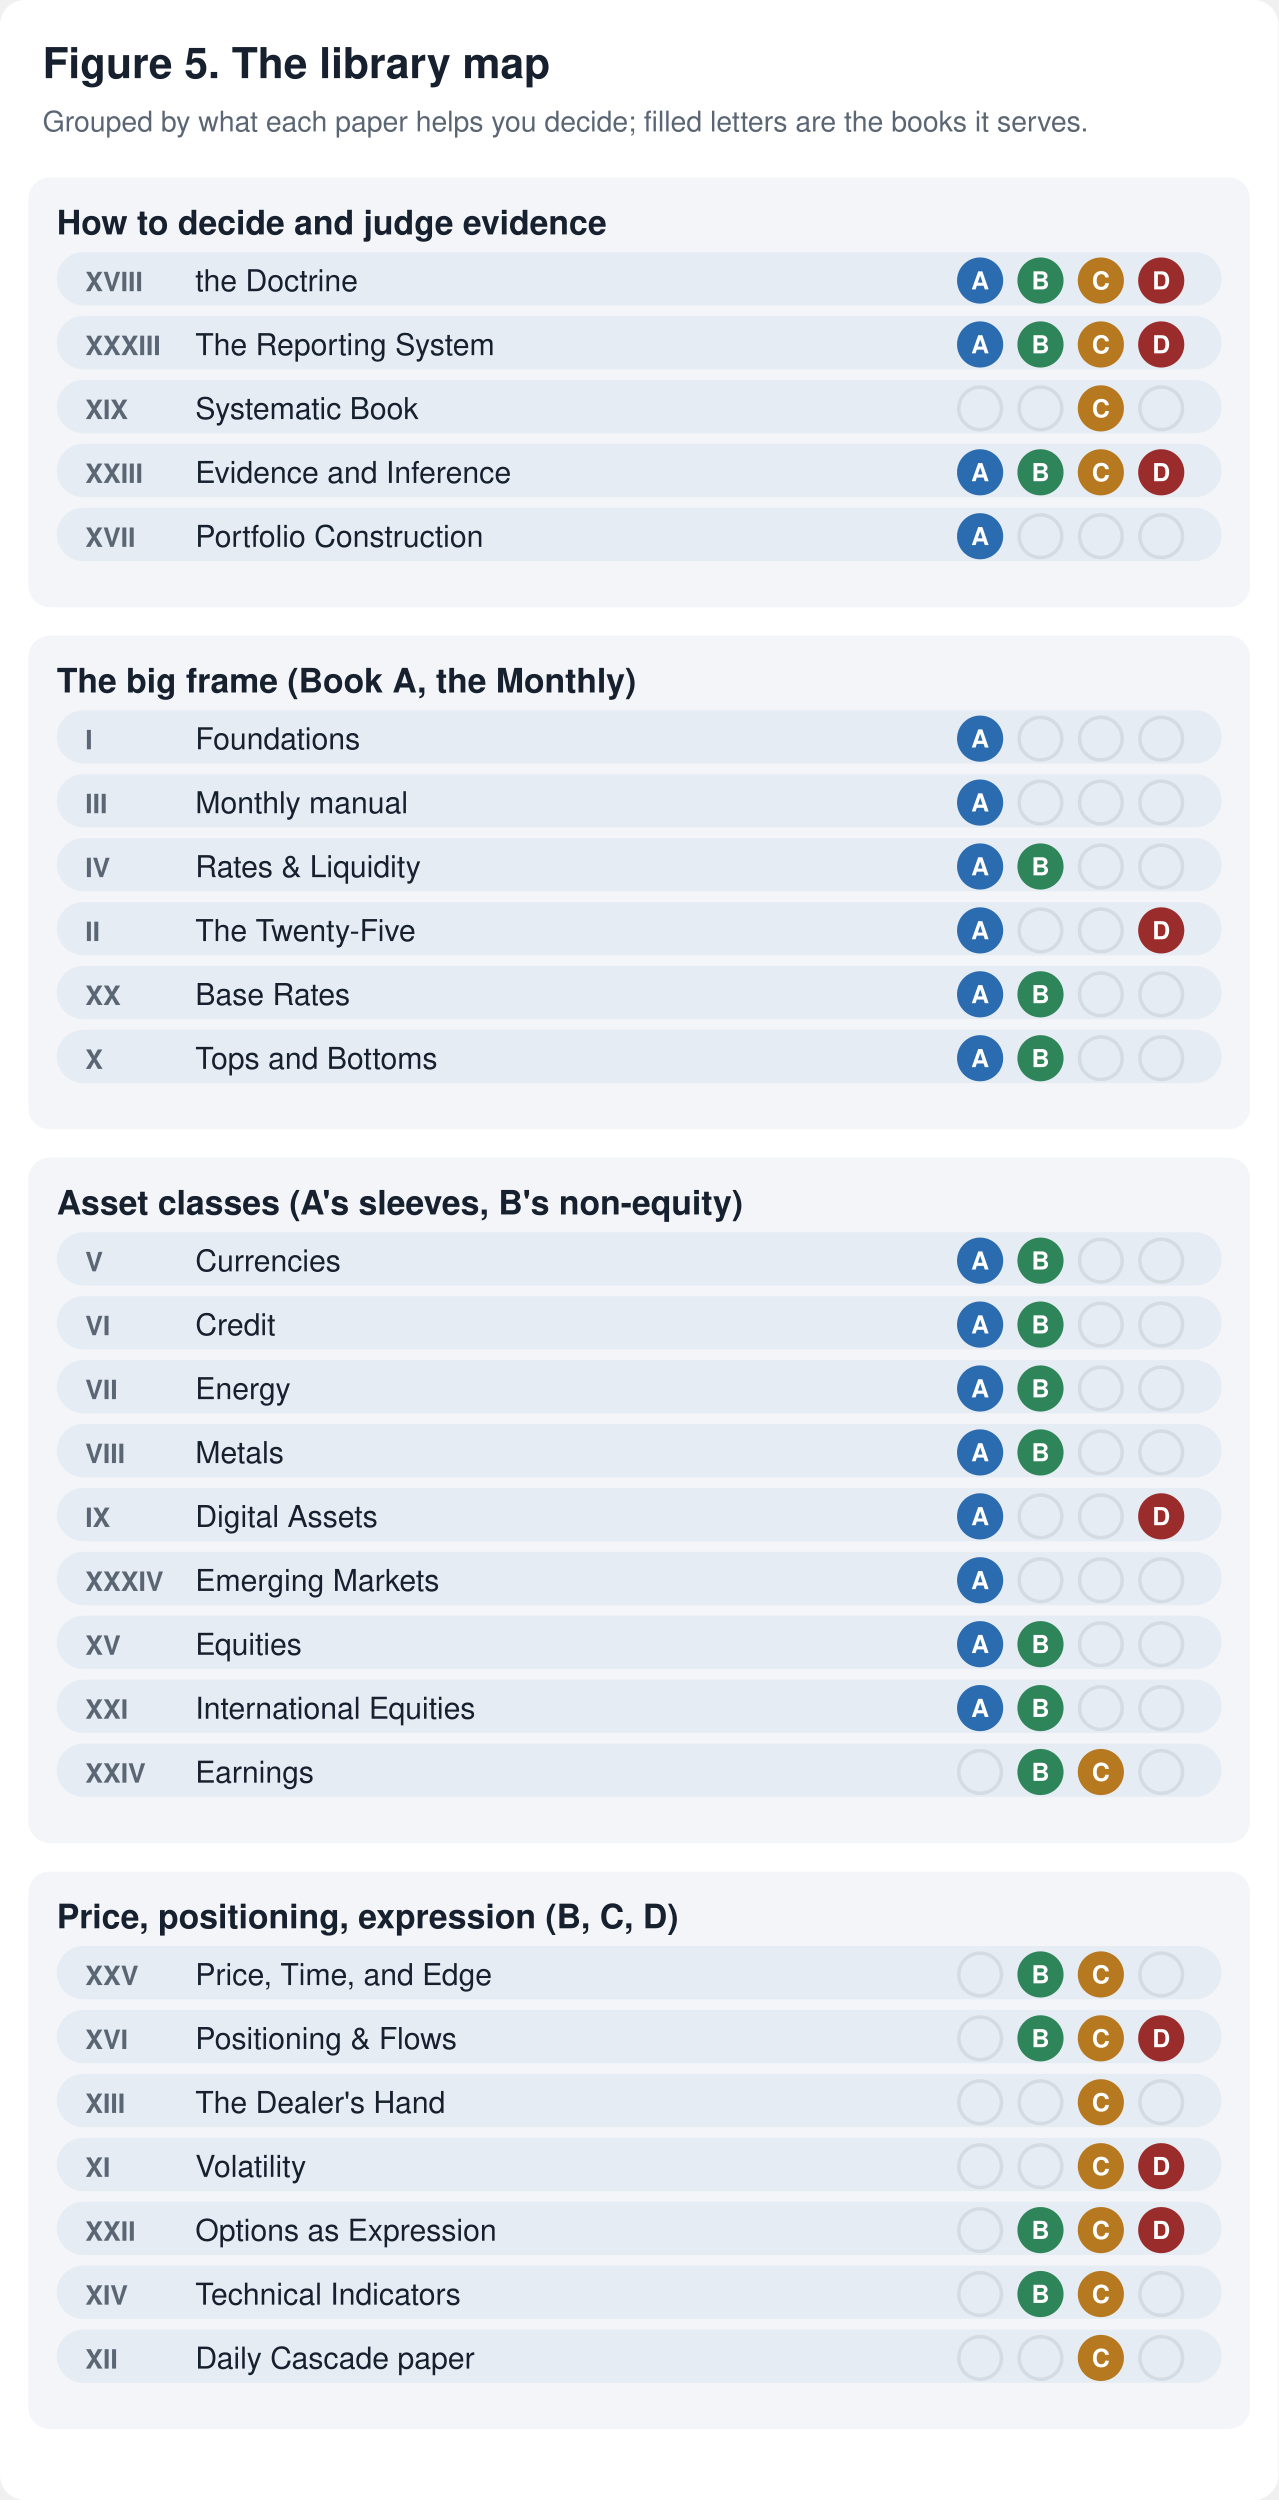
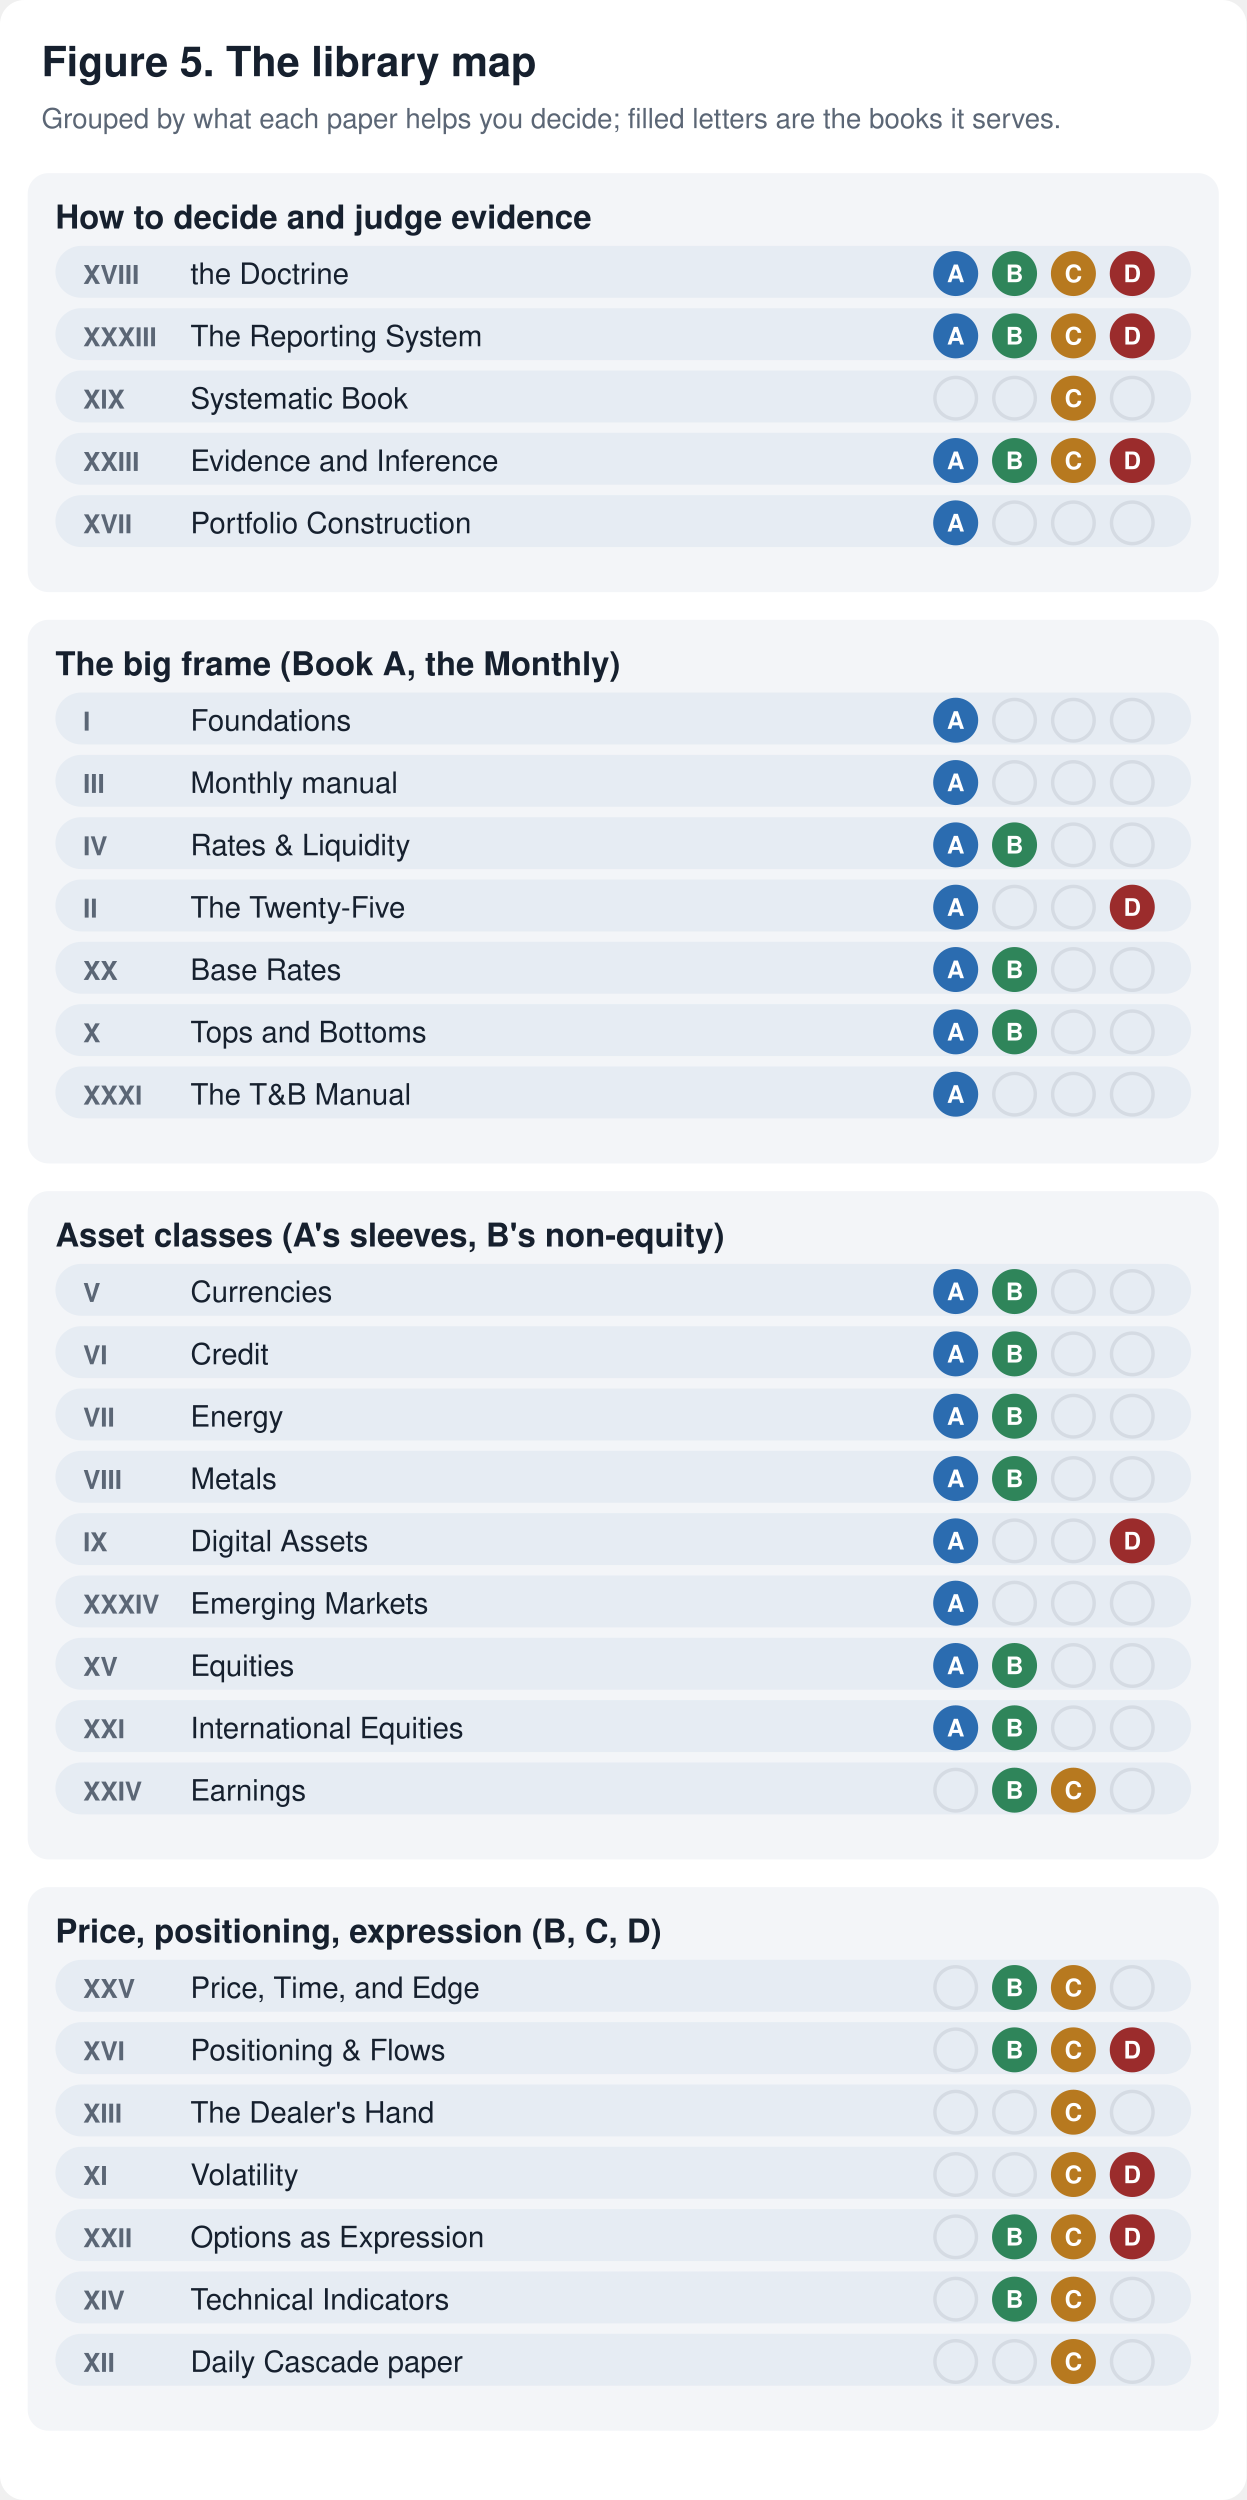
- <svg xmlns="http://www.w3.org/2000/svg" viewBox="0 0 720 1408" role="img" aria-labelledby="t d">
+ <svg xmlns="http://www.w3.org/2000/svg" viewBox="0 0 720 1444" role="img" aria-labelledby="t d">
  <style>
.bg{fill:#ffffff}.panel{fill:#f3f5f8}.ink{fill:#16202e}.mute{fill:#5b6675}
.line{stroke:#9aa5b4}.grid{stroke:#d5dbe3}.box{fill:#0f5c9e}.chat{fill:#c06a12}
.touch{stroke:#16202e}.boxs{stroke:#0f5c9e}.chats{stroke:#c06a12}.onbox{fill:#ffffff}
.pill{fill:#e6ecf3}.bA{fill:#2b6cb0}.bB{fill:#2f855a}.bC{fill:#b7791f}.bD{fill:#9b2c2c}
@media (prefers-color-scheme: dark){
.bg{fill:#121821}.panel{fill:#1b2330}.ink{fill:#e8edf3}.mute{fill:#a3adbb}
.line{stroke:#5f6b7b}.grid{stroke:#2c3646}.box{fill:#5aa2e6}.chat{fill:#f0a14a}
.touch{stroke:#e8edf3}.boxs{stroke:#5aa2e6}.chats{stroke:#f0a14a}.onbox{fill:#121821}
.pill{fill:#243042}.bA{fill:#63a4ff}.bB{fill:#5cc28a}.bC{fill:#e8b04e}.bD{fill:#e07a7a}}
text{font-family:Aptos,'Segoe UI',system-ui,-apple-system,Helvetica,Arial,sans-serif}
</style>
-   <rect class="bg" x="0" y="0" width="720" height="1408" rx="14" />
+   <rect class="bg" x="0" y="0" width="720" height="1444" rx="14" />
  <text class="ink" x="24.0" y="44.0" font-size="24" text-anchor="start" font-weight="700">Figure 5. The library map</text>
  <text class="mute" x="24.0" y="74.0" font-size="16" text-anchor="start" font-weight="400">Grouped by what each paper helps you decide; filled letters are the books it serves.</text>
  <rect class="panel" x="16" y="100" width="688" height="242" rx="12" />
  <text class="ink" x="32.0" y="132.0" font-size="19" text-anchor="start" font-weight="700">How to decide and judge evidence</text>
  <rect class="pill" x="32" y="142" width="656" height="30" rx="15" />
  <text class="mute" x="48.0" y="164.0" font-size="15" text-anchor="start" font-weight="700">XVIII</text>
  <text class="ink" x="110.0" y="164.0" font-size="17" text-anchor="start" font-weight="400">the Doctrine</text>
  <circle class="bA" cx="552" cy="158" r="13" />
  <text class="onbox" x="552.0" y="163.0" font-size="14" text-anchor="middle" font-weight="700">A</text>
  <circle class="bB" cx="586" cy="158" r="13" />
  <text class="onbox" x="586.0" y="163.0" font-size="14" text-anchor="middle" font-weight="700">B</text>
  <circle class="bC" cx="620" cy="158" r="13" />
  <text class="onbox" x="620.0" y="163.0" font-size="14" text-anchor="middle" font-weight="700">C</text>
  <circle class="bD" cx="654" cy="158" r="13" />
  <text class="onbox" x="654.0" y="163.0" font-size="14" text-anchor="middle" font-weight="700">D</text>
  <rect class="pill" x="32" y="178" width="656" height="30" rx="15" />
  <text class="mute" x="48.0" y="200.0" font-size="15" text-anchor="start" font-weight="700">XXXIII</text>
  <text class="ink" x="110.0" y="200.0" font-size="17" text-anchor="start" font-weight="400">The Reporting System</text>
  <circle class="bA" cx="552" cy="194" r="13" />
  <text class="onbox" x="552.0" y="199.0" font-size="14" text-anchor="middle" font-weight="700">A</text>
  <circle class="bB" cx="586" cy="194" r="13" />
  <text class="onbox" x="586.0" y="199.0" font-size="14" text-anchor="middle" font-weight="700">B</text>
  <circle class="bC" cx="620" cy="194" r="13" />
  <text class="onbox" x="620.0" y="199.0" font-size="14" text-anchor="middle" font-weight="700">C</text>
  <circle class="bD" cx="654" cy="194" r="13" />
  <text class="onbox" x="654.0" y="199.0" font-size="14" text-anchor="middle" font-weight="700">D</text>
  <rect class="pill" x="32" y="214" width="656" height="30" rx="15" />
  <text class="mute" x="48.0" y="236.0" font-size="15" text-anchor="start" font-weight="700">XIX</text>
  <text class="ink" x="110.0" y="236.0" font-size="17" text-anchor="start" font-weight="400">Systematic Book</text>
  <circle fill="none" class="grid" stroke-width="2" cx="552" cy="230" r="12" />
  <circle fill="none" class="grid" stroke-width="2" cx="586" cy="230" r="12" />
  <circle class="bC" cx="620" cy="230" r="13" />
  <text class="onbox" x="620.0" y="235.0" font-size="14" text-anchor="middle" font-weight="700">C</text>
  <circle fill="none" class="grid" stroke-width="2" cx="654" cy="230" r="12" />
  <rect class="pill" x="32" y="250" width="656" height="30" rx="15" />
  <text class="mute" x="48.0" y="272.0" font-size="15" text-anchor="start" font-weight="700">XXIII</text>
  <text class="ink" x="110.0" y="272.0" font-size="17" text-anchor="start" font-weight="400">Evidence and Inference</text>
  <circle class="bA" cx="552" cy="266" r="13" />
  <text class="onbox" x="552.0" y="271.0" font-size="14" text-anchor="middle" font-weight="700">A</text>
  <circle class="bB" cx="586" cy="266" r="13" />
  <text class="onbox" x="586.0" y="271.0" font-size="14" text-anchor="middle" font-weight="700">B</text>
  <circle class="bC" cx="620" cy="266" r="13" />
  <text class="onbox" x="620.0" y="271.0" font-size="14" text-anchor="middle" font-weight="700">C</text>
  <circle class="bD" cx="654" cy="266" r="13" />
  <text class="onbox" x="654.0" y="271.0" font-size="14" text-anchor="middle" font-weight="700">D</text>
  <rect class="pill" x="32" y="286" width="656" height="30" rx="15" />
  <text class="mute" x="48.0" y="308.0" font-size="15" text-anchor="start" font-weight="700">XVII</text>
  <text class="ink" x="110.0" y="308.0" font-size="17" text-anchor="start" font-weight="400">Portfolio Construction</text>
  <circle class="bA" cx="552" cy="302" r="13" />
  <text class="onbox" x="552.0" y="307.0" font-size="14" text-anchor="middle" font-weight="700">A</text>
  <circle fill="none" class="grid" stroke-width="2" cx="586" cy="302" r="12" />
  <circle fill="none" class="grid" stroke-width="2" cx="620" cy="302" r="12" />
  <circle fill="none" class="grid" stroke-width="2" cx="654" cy="302" r="12" />
-   <rect class="panel" x="16" y="358" width="688" height="278" rx="12" />
+   <rect class="panel" x="16" y="358" width="688" height="314" rx="12" />
  <text class="ink" x="32.0" y="390.0" font-size="19" text-anchor="start" font-weight="700">The big frame (Book A, the Monthly)</text>
  <rect class="pill" x="32" y="400" width="656" height="30" rx="15" />
  <text class="mute" x="48.0" y="422.0" font-size="15" text-anchor="start" font-weight="700">I</text>
  <text class="ink" x="110.0" y="422.0" font-size="17" text-anchor="start" font-weight="400">Foundations</text>
  <circle class="bA" cx="552" cy="416" r="13" />
  <text class="onbox" x="552.0" y="421.0" font-size="14" text-anchor="middle" font-weight="700">A</text>
  <circle fill="none" class="grid" stroke-width="2" cx="586" cy="416" r="12" />
  <circle fill="none" class="grid" stroke-width="2" cx="620" cy="416" r="12" />
  <circle fill="none" class="grid" stroke-width="2" cx="654" cy="416" r="12" />
  <rect class="pill" x="32" y="436" width="656" height="30" rx="15" />
  <text class="mute" x="48.0" y="458.0" font-size="15" text-anchor="start" font-weight="700">III</text>
  <text class="ink" x="110.0" y="458.0" font-size="17" text-anchor="start" font-weight="400">Monthly manual</text>
  <circle class="bA" cx="552" cy="452" r="13" />
  <text class="onbox" x="552.0" y="457.0" font-size="14" text-anchor="middle" font-weight="700">A</text>
  <circle fill="none" class="grid" stroke-width="2" cx="586" cy="452" r="12" />
  <circle fill="none" class="grid" stroke-width="2" cx="620" cy="452" r="12" />
  <circle fill="none" class="grid" stroke-width="2" cx="654" cy="452" r="12" />
  <rect class="pill" x="32" y="472" width="656" height="30" rx="15" />
  <text class="mute" x="48.0" y="494.0" font-size="15" text-anchor="start" font-weight="700">IV</text>
  <text class="ink" x="110.0" y="494.0" font-size="17" text-anchor="start" font-weight="400">Rates &amp; Liquidity</text>
  <circle class="bA" cx="552" cy="488" r="13" />
  <text class="onbox" x="552.0" y="493.0" font-size="14" text-anchor="middle" font-weight="700">A</text>
  <circle class="bB" cx="586" cy="488" r="13" />
  <text class="onbox" x="586.0" y="493.0" font-size="14" text-anchor="middle" font-weight="700">B</text>
  <circle fill="none" class="grid" stroke-width="2" cx="620" cy="488" r="12" />
  <circle fill="none" class="grid" stroke-width="2" cx="654" cy="488" r="12" />
  <rect class="pill" x="32" y="508" width="656" height="30" rx="15" />
  <text class="mute" x="48.0" y="530.0" font-size="15" text-anchor="start" font-weight="700">II</text>
  <text class="ink" x="110.0" y="530.0" font-size="17" text-anchor="start" font-weight="400">The Twenty-Five</text>
  <circle class="bA" cx="552" cy="524" r="13" />
  <text class="onbox" x="552.0" y="529.0" font-size="14" text-anchor="middle" font-weight="700">A</text>
  <circle fill="none" class="grid" stroke-width="2" cx="586" cy="524" r="12" />
  <circle fill="none" class="grid" stroke-width="2" cx="620" cy="524" r="12" />
  <circle class="bD" cx="654" cy="524" r="13" />
  <text class="onbox" x="654.0" y="529.0" font-size="14" text-anchor="middle" font-weight="700">D</text>
  <rect class="pill" x="32" y="544" width="656" height="30" rx="15" />
  <text class="mute" x="48.0" y="566.0" font-size="15" text-anchor="start" font-weight="700">XX</text>
  <text class="ink" x="110.0" y="566.0" font-size="17" text-anchor="start" font-weight="400">Base Rates</text>
  <circle class="bA" cx="552" cy="560" r="13" />
  <text class="onbox" x="552.0" y="565.0" font-size="14" text-anchor="middle" font-weight="700">A</text>
  <circle class="bB" cx="586" cy="560" r="13" />
  <text class="onbox" x="586.0" y="565.0" font-size="14" text-anchor="middle" font-weight="700">B</text>
  <circle fill="none" class="grid" stroke-width="2" cx="620" cy="560" r="12" />
  <circle fill="none" class="grid" stroke-width="2" cx="654" cy="560" r="12" />
  <rect class="pill" x="32" y="580" width="656" height="30" rx="15" />
  <text class="mute" x="48.0" y="602.0" font-size="15" text-anchor="start" font-weight="700">X</text>
  <text class="ink" x="110.0" y="602.0" font-size="17" text-anchor="start" font-weight="400">Tops and Bottoms</text>
  <circle class="bA" cx="552" cy="596" r="13" />
  <text class="onbox" x="552.0" y="601.0" font-size="14" text-anchor="middle" font-weight="700">A</text>
  <circle class="bB" cx="586" cy="596" r="13" />
  <text class="onbox" x="586.0" y="601.0" font-size="14" text-anchor="middle" font-weight="700">B</text>
  <circle fill="none" class="grid" stroke-width="2" cx="620" cy="596" r="12" />
  <circle fill="none" class="grid" stroke-width="2" cx="654" cy="596" r="12" />
-   <rect class="panel" x="16" y="652" width="688" height="386" rx="12" />
-   <text class="ink" x="32.0" y="684.0" font-size="19" text-anchor="start" font-weight="700">Asset classes (A's sleeves, B's non-equity)</text>
-   <rect class="pill" x="32" y="694" width="656" height="30" rx="15" />
-   <text class="mute" x="48.0" y="716.0" font-size="15" text-anchor="start" font-weight="700">V</text>
-   <text class="ink" x="110.0" y="716.0" font-size="17" text-anchor="start" font-weight="400">Currencies</text>
-   <circle class="bA" cx="552" cy="710" r="13" />
-   <text class="onbox" x="552.0" y="715.0" font-size="14" text-anchor="middle" font-weight="700">A</text>
-   <circle class="bB" cx="586" cy="710" r="13" />
-   <text class="onbox" x="586.0" y="715.0" font-size="14" text-anchor="middle" font-weight="700">B</text>
-   <circle fill="none" class="grid" stroke-width="2" cx="620" cy="710" r="12" />
-   <circle fill="none" class="grid" stroke-width="2" cx="654" cy="710" r="12" />
+   <rect class="pill" x="32" y="616" width="656" height="30" rx="15" />
+   <text class="mute" x="48.0" y="638.0" font-size="15" text-anchor="start" font-weight="700">XXXI</text>
+   <text class="ink" x="110.0" y="638.0" font-size="17" text-anchor="start" font-weight="400">The T&amp;B Manual</text>
+   <circle class="bA" cx="552" cy="632" r="13" />
+   <text class="onbox" x="552.0" y="637.0" font-size="14" text-anchor="middle" font-weight="700">A</text>
+   <circle fill="none" class="grid" stroke-width="2" cx="586" cy="632" r="12" />
+   <circle fill="none" class="grid" stroke-width="2" cx="620" cy="632" r="12" />
+   <circle fill="none" class="grid" stroke-width="2" cx="654" cy="632" r="12" />
+   <rect class="panel" x="16" y="688" width="688" height="386" rx="12" />
+   <text class="ink" x="32.0" y="720.0" font-size="19" text-anchor="start" font-weight="700">Asset classes (A's sleeves, B's non-equity)</text>
  <rect class="pill" x="32" y="730" width="656" height="30" rx="15" />
-   <text class="mute" x="48.0" y="752.0" font-size="15" text-anchor="start" font-weight="700">VI</text>
-   <text class="ink" x="110.0" y="752.0" font-size="17" text-anchor="start" font-weight="400">Credit</text>
+   <text class="mute" x="48.0" y="752.0" font-size="15" text-anchor="start" font-weight="700">V</text>
+   <text class="ink" x="110.0" y="752.0" font-size="17" text-anchor="start" font-weight="400">Currencies</text>
  <circle class="bA" cx="552" cy="746" r="13" />
  <text class="onbox" x="552.0" y="751.0" font-size="14" text-anchor="middle" font-weight="700">A</text>
  <circle class="bB" cx="586" cy="746" r="13" />
  <text class="onbox" x="586.0" y="751.0" font-size="14" text-anchor="middle" font-weight="700">B</text>
  <circle fill="none" class="grid" stroke-width="2" cx="620" cy="746" r="12" />
  <circle fill="none" class="grid" stroke-width="2" cx="654" cy="746" r="12" />
  <rect class="pill" x="32" y="766" width="656" height="30" rx="15" />
-   <text class="mute" x="48.0" y="788.0" font-size="15" text-anchor="start" font-weight="700">VII</text>
-   <text class="ink" x="110.0" y="788.0" font-size="17" text-anchor="start" font-weight="400">Energy</text>
+   <text class="mute" x="48.0" y="788.0" font-size="15" text-anchor="start" font-weight="700">VI</text>
+   <text class="ink" x="110.0" y="788.0" font-size="17" text-anchor="start" font-weight="400">Credit</text>
  <circle class="bA" cx="552" cy="782" r="13" />
  <text class="onbox" x="552.0" y="787.0" font-size="14" text-anchor="middle" font-weight="700">A</text>
  <circle class="bB" cx="586" cy="782" r="13" />
  <text class="onbox" x="586.0" y="787.0" font-size="14" text-anchor="middle" font-weight="700">B</text>
  <circle fill="none" class="grid" stroke-width="2" cx="620" cy="782" r="12" />
  <circle fill="none" class="grid" stroke-width="2" cx="654" cy="782" r="12" />
  <rect class="pill" x="32" y="802" width="656" height="30" rx="15" />
-   <text class="mute" x="48.0" y="824.0" font-size="15" text-anchor="start" font-weight="700">VIII</text>
-   <text class="ink" x="110.0" y="824.0" font-size="17" text-anchor="start" font-weight="400">Metals</text>
+   <text class="mute" x="48.0" y="824.0" font-size="15" text-anchor="start" font-weight="700">VII</text>
+   <text class="ink" x="110.0" y="824.0" font-size="17" text-anchor="start" font-weight="400">Energy</text>
  <circle class="bA" cx="552" cy="818" r="13" />
  <text class="onbox" x="552.0" y="823.0" font-size="14" text-anchor="middle" font-weight="700">A</text>
  <circle class="bB" cx="586" cy="818" r="13" />
  <text class="onbox" x="586.0" y="823.0" font-size="14" text-anchor="middle" font-weight="700">B</text>
  <circle fill="none" class="grid" stroke-width="2" cx="620" cy="818" r="12" />
  <circle fill="none" class="grid" stroke-width="2" cx="654" cy="818" r="12" />
  <rect class="pill" x="32" y="838" width="656" height="30" rx="15" />
-   <text class="mute" x="48.0" y="860.0" font-size="15" text-anchor="start" font-weight="700">IX</text>
-   <text class="ink" x="110.0" y="860.0" font-size="17" text-anchor="start" font-weight="400">Digital Assets</text>
+   <text class="mute" x="48.0" y="860.0" font-size="15" text-anchor="start" font-weight="700">VIII</text>
+   <text class="ink" x="110.0" y="860.0" font-size="17" text-anchor="start" font-weight="400">Metals</text>
  <circle class="bA" cx="552" cy="854" r="13" />
  <text class="onbox" x="552.0" y="859.0" font-size="14" text-anchor="middle" font-weight="700">A</text>
-   <circle fill="none" class="grid" stroke-width="2" cx="586" cy="854" r="12" />
+   <circle class="bB" cx="586" cy="854" r="13" />
+   <text class="onbox" x="586.0" y="859.0" font-size="14" text-anchor="middle" font-weight="700">B</text>
  <circle fill="none" class="grid" stroke-width="2" cx="620" cy="854" r="12" />
-   <circle class="bD" cx="654" cy="854" r="13" />
-   <text class="onbox" x="654.0" y="859.0" font-size="14" text-anchor="middle" font-weight="700">D</text>
+   <circle fill="none" class="grid" stroke-width="2" cx="654" cy="854" r="12" />
  <rect class="pill" x="32" y="874" width="656" height="30" rx="15" />
-   <text class="mute" x="48.0" y="896.0" font-size="15" text-anchor="start" font-weight="700">XXXIV</text>
-   <text class="ink" x="110.0" y="896.0" font-size="17" text-anchor="start" font-weight="400">Emerging Markets</text>
+   <text class="mute" x="48.0" y="896.0" font-size="15" text-anchor="start" font-weight="700">IX</text>
+   <text class="ink" x="110.0" y="896.0" font-size="17" text-anchor="start" font-weight="400">Digital Assets</text>
  <circle class="bA" cx="552" cy="890" r="13" />
  <text class="onbox" x="552.0" y="895.0" font-size="14" text-anchor="middle" font-weight="700">A</text>
  <circle fill="none" class="grid" stroke-width="2" cx="586" cy="890" r="12" />
  <circle fill="none" class="grid" stroke-width="2" cx="620" cy="890" r="12" />
-   <circle fill="none" class="grid" stroke-width="2" cx="654" cy="890" r="12" />
+   <circle class="bD" cx="654" cy="890" r="13" />
+   <text class="onbox" x="654.0" y="895.0" font-size="14" text-anchor="middle" font-weight="700">D</text>
  <rect class="pill" x="32" y="910" width="656" height="30" rx="15" />
-   <text class="mute" x="48.0" y="932.0" font-size="15" text-anchor="start" font-weight="700">XV</text>
-   <text class="ink" x="110.0" y="932.0" font-size="17" text-anchor="start" font-weight="400">Equities</text>
+   <text class="mute" x="48.0" y="932.0" font-size="15" text-anchor="start" font-weight="700">XXXIV</text>
+   <text class="ink" x="110.0" y="932.0" font-size="17" text-anchor="start" font-weight="400">Emerging Markets</text>
  <circle class="bA" cx="552" cy="926" r="13" />
  <text class="onbox" x="552.0" y="931.0" font-size="14" text-anchor="middle" font-weight="700">A</text>
-   <circle class="bB" cx="586" cy="926" r="13" />
-   <text class="onbox" x="586.0" y="931.0" font-size="14" text-anchor="middle" font-weight="700">B</text>
+   <circle fill="none" class="grid" stroke-width="2" cx="586" cy="926" r="12" />
  <circle fill="none" class="grid" stroke-width="2" cx="620" cy="926" r="12" />
  <circle fill="none" class="grid" stroke-width="2" cx="654" cy="926" r="12" />
  <rect class="pill" x="32" y="946" width="656" height="30" rx="15" />
-   <text class="mute" x="48.0" y="968.0" font-size="15" text-anchor="start" font-weight="700">XXI</text>
-   <text class="ink" x="110.0" y="968.0" font-size="17" text-anchor="start" font-weight="400">International Equities</text>
+   <text class="mute" x="48.0" y="968.0" font-size="15" text-anchor="start" font-weight="700">XV</text>
+   <text class="ink" x="110.0" y="968.0" font-size="17" text-anchor="start" font-weight="400">Equities</text>
  <circle class="bA" cx="552" cy="962" r="13" />
  <text class="onbox" x="552.0" y="967.0" font-size="14" text-anchor="middle" font-weight="700">A</text>
  <circle class="bB" cx="586" cy="962" r="13" />
  <text class="onbox" x="586.0" y="967.0" font-size="14" text-anchor="middle" font-weight="700">B</text>
  <circle fill="none" class="grid" stroke-width="2" cx="620" cy="962" r="12" />
  <circle fill="none" class="grid" stroke-width="2" cx="654" cy="962" r="12" />
  <rect class="pill" x="32" y="982" width="656" height="30" rx="15" />
-   <text class="mute" x="48.0" y="1004.0" font-size="15" text-anchor="start" font-weight="700">XXIV</text>
-   <text class="ink" x="110.0" y="1004.0" font-size="17" text-anchor="start" font-weight="400">Earnings</text>
-   <circle fill="none" class="grid" stroke-width="2" cx="552" cy="998" r="12" />
+   <text class="mute" x="48.0" y="1004.0" font-size="15" text-anchor="start" font-weight="700">XXI</text>
+   <text class="ink" x="110.0" y="1004.0" font-size="17" text-anchor="start" font-weight="400">International Equities</text>
+   <circle class="bA" cx="552" cy="998" r="13" />
+   <text class="onbox" x="552.0" y="1003.0" font-size="14" text-anchor="middle" font-weight="700">A</text>
  <circle class="bB" cx="586" cy="998" r="13" />
  <text class="onbox" x="586.0" y="1003.0" font-size="14" text-anchor="middle" font-weight="700">B</text>
-   <circle class="bC" cx="620" cy="998" r="13" />
-   <text class="onbox" x="620.0" y="1003.0" font-size="14" text-anchor="middle" font-weight="700">C</text>
+   <circle fill="none" class="grid" stroke-width="2" cx="620" cy="998" r="12" />
  <circle fill="none" class="grid" stroke-width="2" cx="654" cy="998" r="12" />
-   <rect class="panel" x="16" y="1054" width="688" height="314" rx="12" />
-   <text class="ink" x="32.0" y="1086.0" font-size="19" text-anchor="start" font-weight="700">Price, positioning, expression (B, C, D)</text>
-   <rect class="pill" x="32" y="1096" width="656" height="30" rx="15" />
-   <text class="mute" x="48.0" y="1118.0" font-size="15" text-anchor="start" font-weight="700">XXV</text>
-   <text class="ink" x="110.0" y="1118.0" font-size="17" text-anchor="start" font-weight="400">Price, Time, and Edge</text>
-   <circle fill="none" class="grid" stroke-width="2" cx="552" cy="1112" r="12" />
-   <circle class="bB" cx="586" cy="1112" r="13" />
-   <text class="onbox" x="586.0" y="1117.0" font-size="14" text-anchor="middle" font-weight="700">B</text>
-   <circle class="bC" cx="620" cy="1112" r="13" />
-   <text class="onbox" x="620.0" y="1117.0" font-size="14" text-anchor="middle" font-weight="700">C</text>
-   <circle fill="none" class="grid" stroke-width="2" cx="654" cy="1112" r="12" />
+   <rect class="pill" x="32" y="1018" width="656" height="30" rx="15" />
+   <text class="mute" x="48.0" y="1040.0" font-size="15" text-anchor="start" font-weight="700">XXIV</text>
+   <text class="ink" x="110.0" y="1040.0" font-size="17" text-anchor="start" font-weight="400">Earnings</text>
+   <circle fill="none" class="grid" stroke-width="2" cx="552" cy="1034" r="12" />
+   <circle class="bB" cx="586" cy="1034" r="13" />
+   <text class="onbox" x="586.0" y="1039.0" font-size="14" text-anchor="middle" font-weight="700">B</text>
+   <circle class="bC" cx="620" cy="1034" r="13" />
+   <text class="onbox" x="620.0" y="1039.0" font-size="14" text-anchor="middle" font-weight="700">C</text>
+   <circle fill="none" class="grid" stroke-width="2" cx="654" cy="1034" r="12" />
+   <rect class="panel" x="16" y="1090" width="688" height="314" rx="12" />
+   <text class="ink" x="32.0" y="1122.0" font-size="19" text-anchor="start" font-weight="700">Price, positioning, expression (B, C, D)</text>
  <rect class="pill" x="32" y="1132" width="656" height="30" rx="15" />
-   <text class="mute" x="48.0" y="1154.0" font-size="15" text-anchor="start" font-weight="700">XVI</text>
-   <text class="ink" x="110.0" y="1154.0" font-size="17" text-anchor="start" font-weight="400">Positioning &amp; Flows</text>
+   <text class="mute" x="48.0" y="1154.0" font-size="15" text-anchor="start" font-weight="700">XXV</text>
+   <text class="ink" x="110.0" y="1154.0" font-size="17" text-anchor="start" font-weight="400">Price, Time, and Edge</text>
  <circle fill="none" class="grid" stroke-width="2" cx="552" cy="1148" r="12" />
  <circle class="bB" cx="586" cy="1148" r="13" />
  <text class="onbox" x="586.0" y="1153.0" font-size="14" text-anchor="middle" font-weight="700">B</text>
  <circle class="bC" cx="620" cy="1148" r="13" />
  <text class="onbox" x="620.0" y="1153.0" font-size="14" text-anchor="middle" font-weight="700">C</text>
-   <circle class="bD" cx="654" cy="1148" r="13" />
-   <text class="onbox" x="654.0" y="1153.0" font-size="14" text-anchor="middle" font-weight="700">D</text>
+   <circle fill="none" class="grid" stroke-width="2" cx="654" cy="1148" r="12" />
  <rect class="pill" x="32" y="1168" width="656" height="30" rx="15" />
-   <text class="mute" x="48.0" y="1190.0" font-size="15" text-anchor="start" font-weight="700">XIII</text>
-   <text class="ink" x="110.0" y="1190.0" font-size="17" text-anchor="start" font-weight="400">The Dealer's Hand</text>
+   <text class="mute" x="48.0" y="1190.0" font-size="15" text-anchor="start" font-weight="700">XVI</text>
+   <text class="ink" x="110.0" y="1190.0" font-size="17" text-anchor="start" font-weight="400">Positioning &amp; Flows</text>
  <circle fill="none" class="grid" stroke-width="2" cx="552" cy="1184" r="12" />
-   <circle fill="none" class="grid" stroke-width="2" cx="586" cy="1184" r="12" />
+   <circle class="bB" cx="586" cy="1184" r="13" />
+   <text class="onbox" x="586.0" y="1189.0" font-size="14" text-anchor="middle" font-weight="700">B</text>
  <circle class="bC" cx="620" cy="1184" r="13" />
  <text class="onbox" x="620.0" y="1189.0" font-size="14" text-anchor="middle" font-weight="700">C</text>
-   <circle fill="none" class="grid" stroke-width="2" cx="654" cy="1184" r="12" />
+   <circle class="bD" cx="654" cy="1184" r="13" />
+   <text class="onbox" x="654.0" y="1189.0" font-size="14" text-anchor="middle" font-weight="700">D</text>
  <rect class="pill" x="32" y="1204" width="656" height="30" rx="15" />
-   <text class="mute" x="48.0" y="1226.0" font-size="15" text-anchor="start" font-weight="700">XI</text>
-   <text class="ink" x="110.0" y="1226.0" font-size="17" text-anchor="start" font-weight="400">Volatility</text>
+   <text class="mute" x="48.0" y="1226.0" font-size="15" text-anchor="start" font-weight="700">XIII</text>
+   <text class="ink" x="110.0" y="1226.0" font-size="17" text-anchor="start" font-weight="400">The Dealer's Hand</text>
  <circle fill="none" class="grid" stroke-width="2" cx="552" cy="1220" r="12" />
  <circle fill="none" class="grid" stroke-width="2" cx="586" cy="1220" r="12" />
  <circle class="bC" cx="620" cy="1220" r="13" />
  <text class="onbox" x="620.0" y="1225.0" font-size="14" text-anchor="middle" font-weight="700">C</text>
-   <circle class="bD" cx="654" cy="1220" r="13" />
-   <text class="onbox" x="654.0" y="1225.0" font-size="14" text-anchor="middle" font-weight="700">D</text>
+   <circle fill="none" class="grid" stroke-width="2" cx="654" cy="1220" r="12" />
  <rect class="pill" x="32" y="1240" width="656" height="30" rx="15" />
-   <text class="mute" x="48.0" y="1262.0" font-size="15" text-anchor="start" font-weight="700">XXII</text>
-   <text class="ink" x="110.0" y="1262.0" font-size="17" text-anchor="start" font-weight="400">Options as Expression</text>
+   <text class="mute" x="48.0" y="1262.0" font-size="15" text-anchor="start" font-weight="700">XI</text>
+   <text class="ink" x="110.0" y="1262.0" font-size="17" text-anchor="start" font-weight="400">Volatility</text>
  <circle fill="none" class="grid" stroke-width="2" cx="552" cy="1256" r="12" />
-   <circle class="bB" cx="586" cy="1256" r="13" />
-   <text class="onbox" x="586.0" y="1261.0" font-size="14" text-anchor="middle" font-weight="700">B</text>
+   <circle fill="none" class="grid" stroke-width="2" cx="586" cy="1256" r="12" />
  <circle class="bC" cx="620" cy="1256" r="13" />
  <text class="onbox" x="620.0" y="1261.0" font-size="14" text-anchor="middle" font-weight="700">C</text>
  <circle class="bD" cx="654" cy="1256" r="13" />
  <text class="onbox" x="654.0" y="1261.0" font-size="14" text-anchor="middle" font-weight="700">D</text>
  <rect class="pill" x="32" y="1276" width="656" height="30" rx="15" />
-   <text class="mute" x="48.0" y="1298.0" font-size="15" text-anchor="start" font-weight="700">XIV</text>
-   <text class="ink" x="110.0" y="1298.0" font-size="17" text-anchor="start" font-weight="400">Technical Indicators</text>
+   <text class="mute" x="48.0" y="1298.0" font-size="15" text-anchor="start" font-weight="700">XXII</text>
+   <text class="ink" x="110.0" y="1298.0" font-size="17" text-anchor="start" font-weight="400">Options as Expression</text>
  <circle fill="none" class="grid" stroke-width="2" cx="552" cy="1292" r="12" />
  <circle class="bB" cx="586" cy="1292" r="13" />
  <text class="onbox" x="586.0" y="1297.0" font-size="14" text-anchor="middle" font-weight="700">B</text>
  <circle class="bC" cx="620" cy="1292" r="13" />
  <text class="onbox" x="620.0" y="1297.0" font-size="14" text-anchor="middle" font-weight="700">C</text>
-   <circle fill="none" class="grid" stroke-width="2" cx="654" cy="1292" r="12" />
+   <circle class="bD" cx="654" cy="1292" r="13" />
+   <text class="onbox" x="654.0" y="1297.0" font-size="14" text-anchor="middle" font-weight="700">D</text>
  <rect class="pill" x="32" y="1312" width="656" height="30" rx="15" />
-   <text class="mute" x="48.0" y="1334.0" font-size="15" text-anchor="start" font-weight="700">XII</text>
-   <text class="ink" x="110.0" y="1334.0" font-size="17" text-anchor="start" font-weight="400">Daily Cascade paper</text>
+   <text class="mute" x="48.0" y="1334.0" font-size="15" text-anchor="start" font-weight="700">XIV</text>
+   <text class="ink" x="110.0" y="1334.0" font-size="17" text-anchor="start" font-weight="400">Technical Indicators</text>
  <circle fill="none" class="grid" stroke-width="2" cx="552" cy="1328" r="12" />
-   <circle fill="none" class="grid" stroke-width="2" cx="586" cy="1328" r="12" />
+   <circle class="bB" cx="586" cy="1328" r="13" />
+   <text class="onbox" x="586.0" y="1333.0" font-size="14" text-anchor="middle" font-weight="700">B</text>
  <circle class="bC" cx="620" cy="1328" r="13" />
  <text class="onbox" x="620.0" y="1333.0" font-size="14" text-anchor="middle" font-weight="700">C</text>
  <circle fill="none" class="grid" stroke-width="2" cx="654" cy="1328" r="12" />
+   <rect class="pill" x="32" y="1348" width="656" height="30" rx="15" />
+   <text class="mute" x="48.0" y="1370.0" font-size="15" text-anchor="start" font-weight="700">XII</text>
+   <text class="ink" x="110.0" y="1370.0" font-size="17" text-anchor="start" font-weight="400">Daily Cascade paper</text>
+   <circle fill="none" class="grid" stroke-width="2" cx="552" cy="1364" r="12" />
+   <circle fill="none" class="grid" stroke-width="2" cx="586" cy="1364" r="12" />
+   <circle class="bC" cx="620" cy="1364" r="13" />
+   <text class="onbox" x="620.0" y="1369.0" font-size="14" text-anchor="middle" font-weight="700">C</text>
+   <circle fill="none" class="grid" stroke-width="2" cx="654" cy="1364" r="12" />
</svg>
